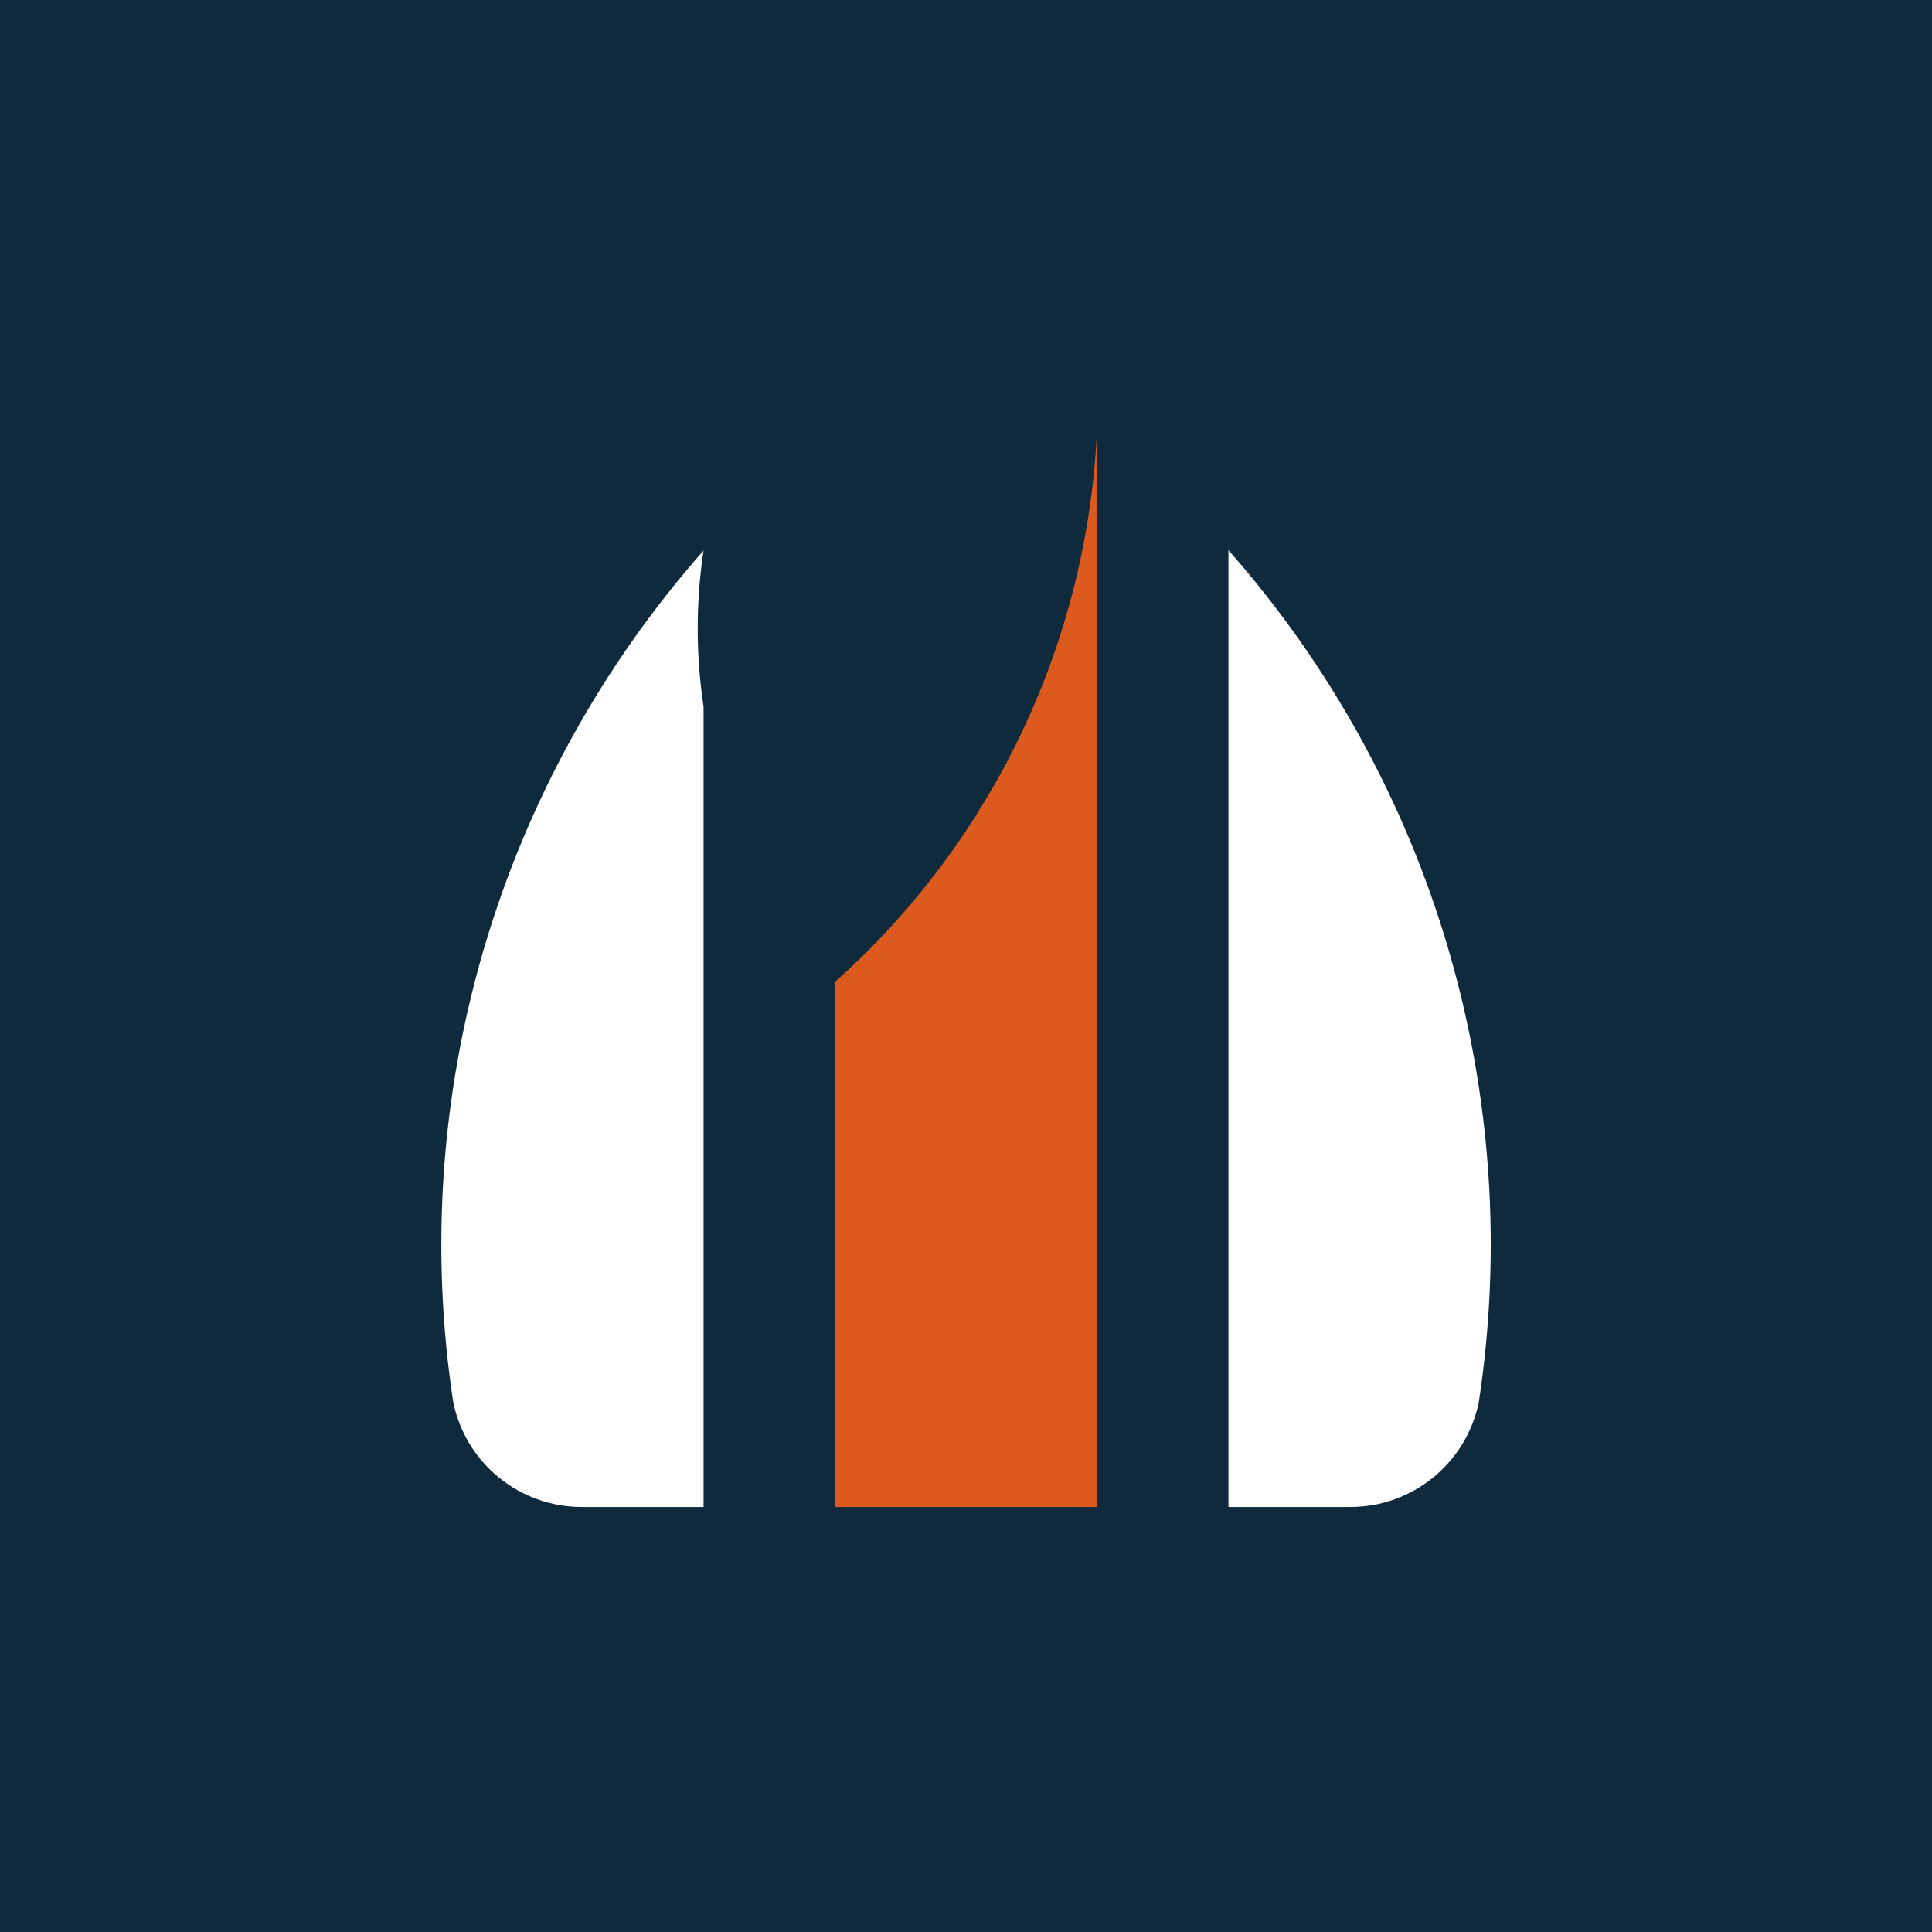
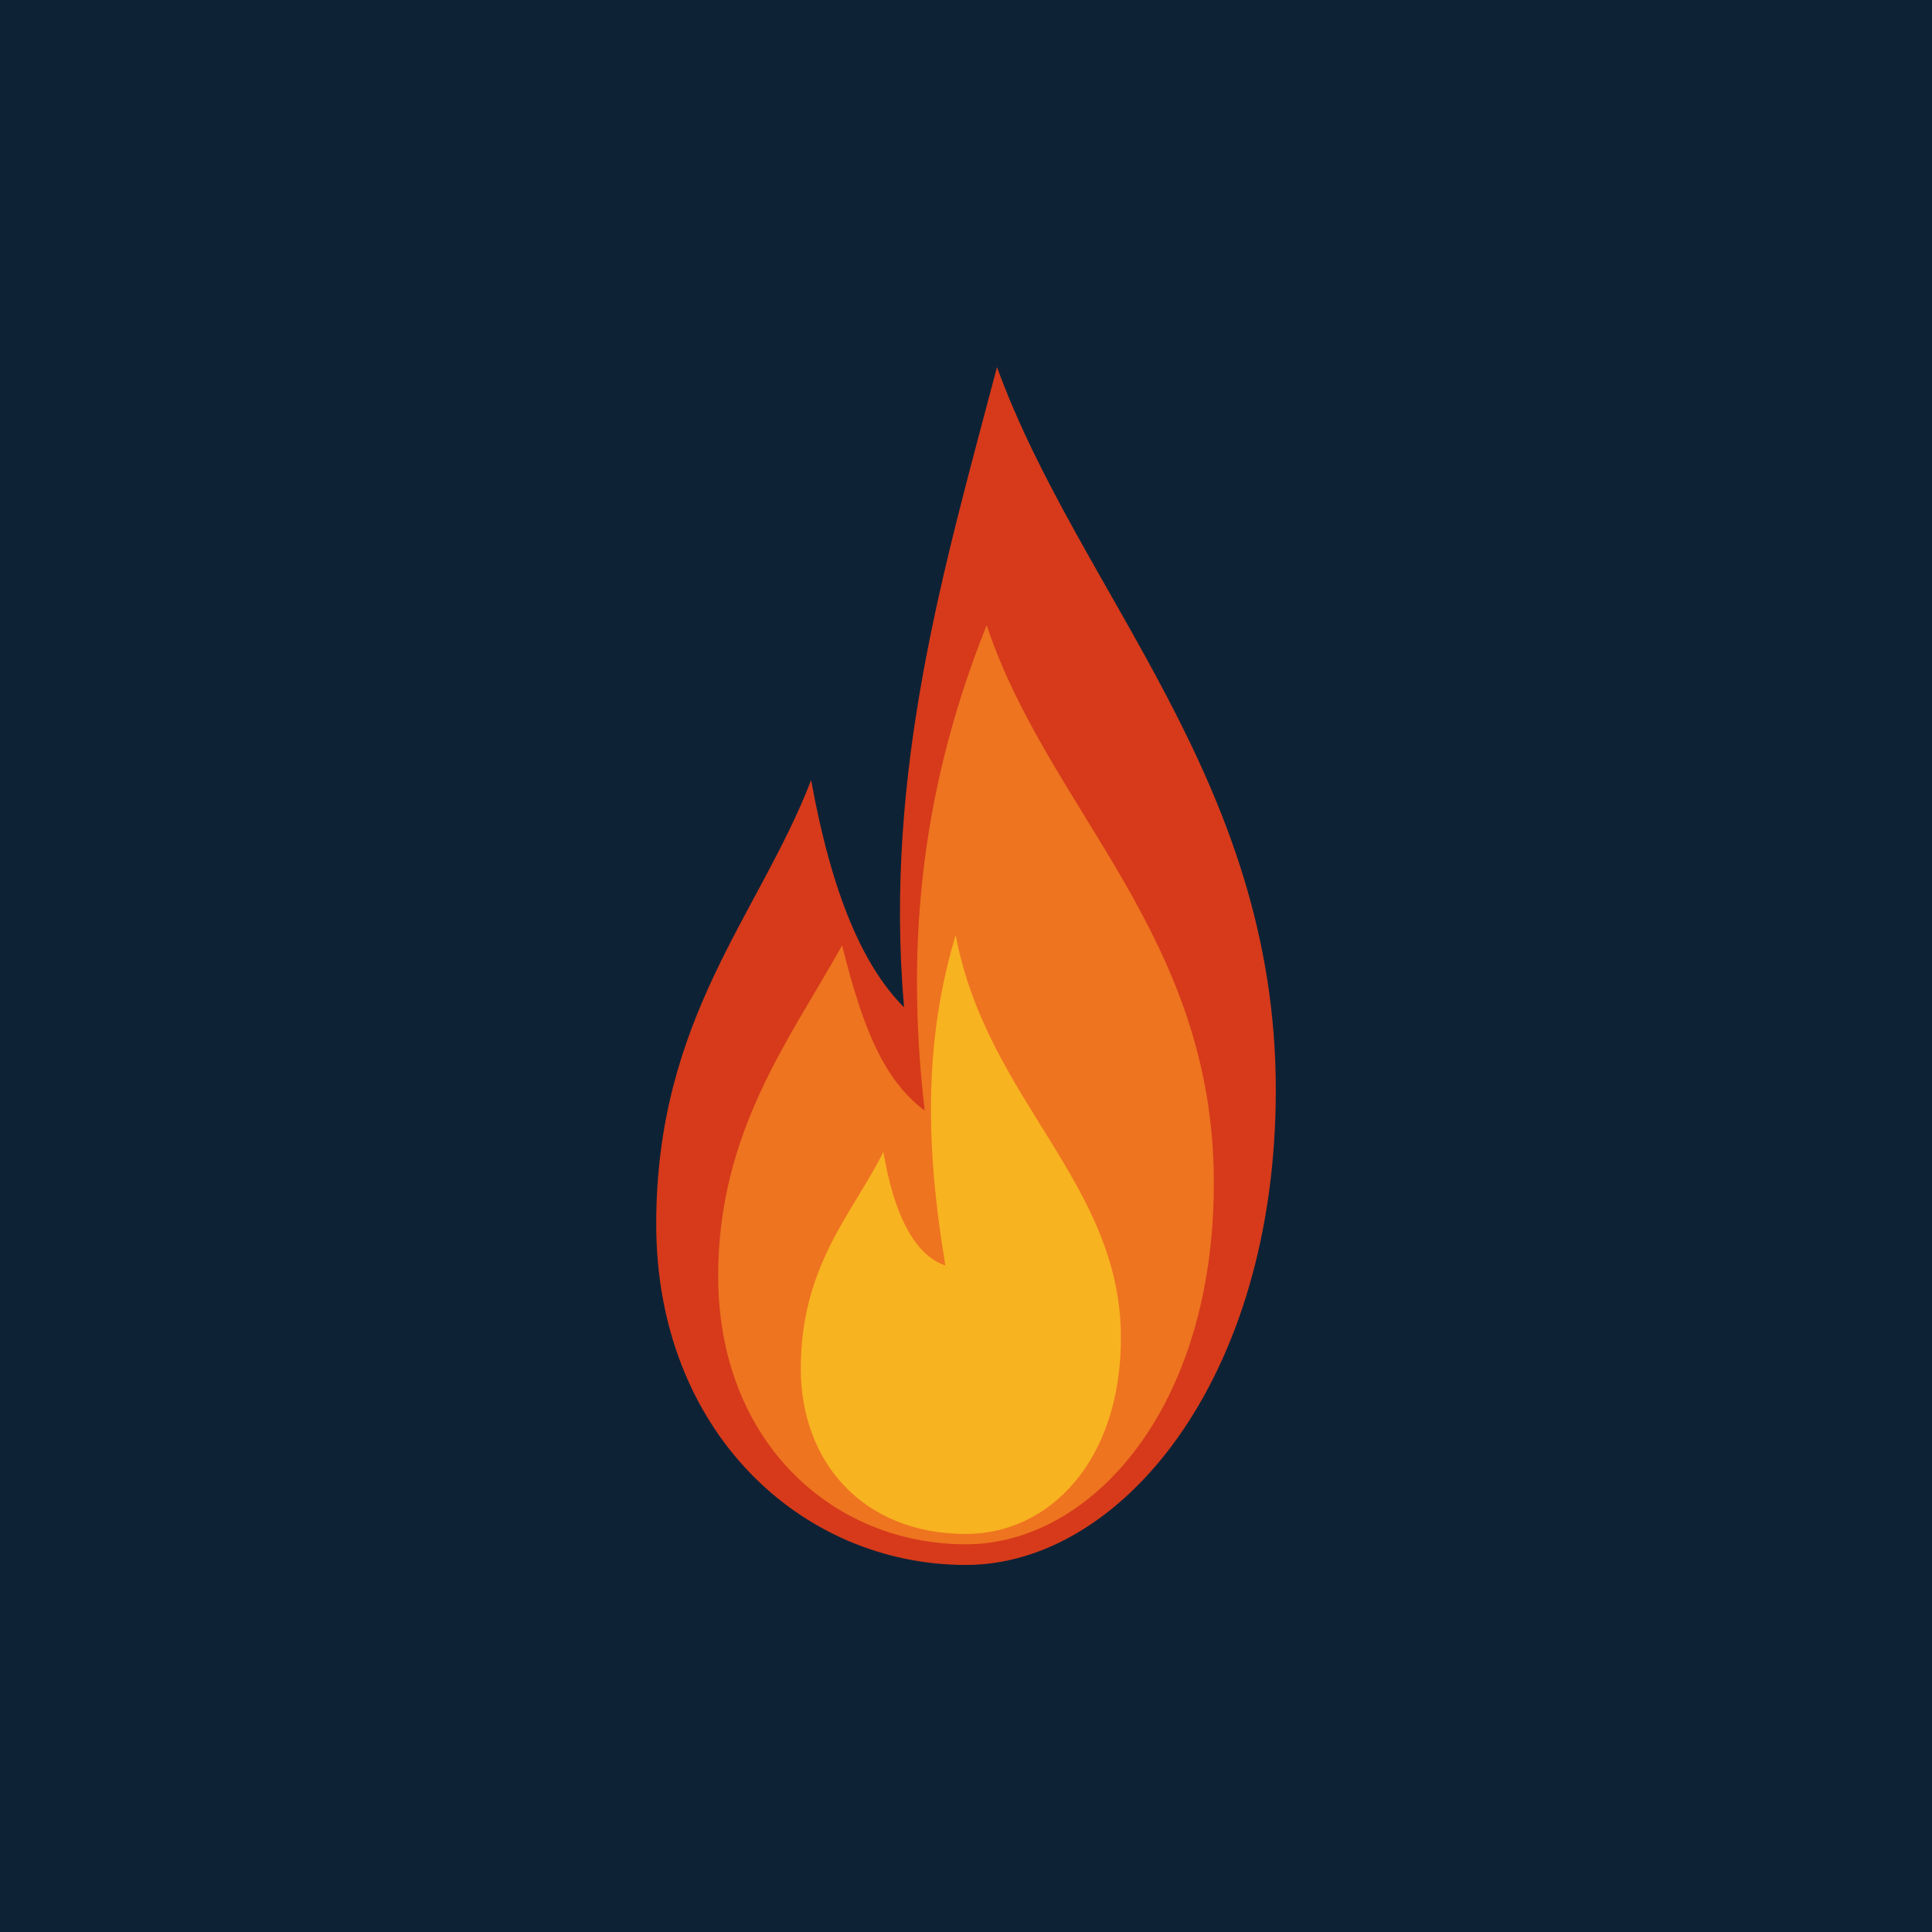
<svg xmlns="http://www.w3.org/2000/svg" viewBox="0 0 1024 1024" role="img" aria-label="SAFI">
-   <rect width="1024" height="1024" fill="#0F2A3D" />
-   <g transform="translate(164.25 172.77) scale(5.796)">
-     <path fill="#FFFFFF" d="M13.11 98.431 A12 12 0 0 0 24.862 108 L36 108 L36 34.805 A48 48 0 0 1 35.995 20.538 A96 96 0 0 0 13.11 98.431Z M106.89 98.431 A96 96 0 0 0 84 20.502 L84 108 L95.138 108 A12 12 0 0 0 106.89 98.431Z" />
-     <path fill="#DD5A1E" d="M72 9.06 A96 96 0 0 0 72 9.06 A72 72 0 0 1 48 60 L48 108 L72 108 L72 9.06Z" />
+   <rect width="1024" height="1024" fill="#0E2236" />
+   <g transform="translate(293.08 189.09) scale(2.7366)">
+     <path fill="#D63A1A" d="M86 2C102 46 140 82 140 142C140 198 110 234 80 234C48 234 20 208 20 168C20 128 40 108 50 82C54 104 60 118 68 126C64 80 76 40 86 2Z" />
+     <path fill="#EE7420" d="M84 52C96 88 128 112 128 160C128 204 104 230 80 230C54 230 32 210 32 178C32 150 46 132 56 114C60 130 64 140 72 146C68 112 72 82 84 52Z" />
+     <path fill="#F8B320" d="M78 112C84 144 110 160 110 190C110 214 96 228 80 228C60 228 48 214 48 196C48 176 58 166 64 154C66 166 70 174 76 176C72 152 72 132 78 112Z" />
  </g>
</svg>
